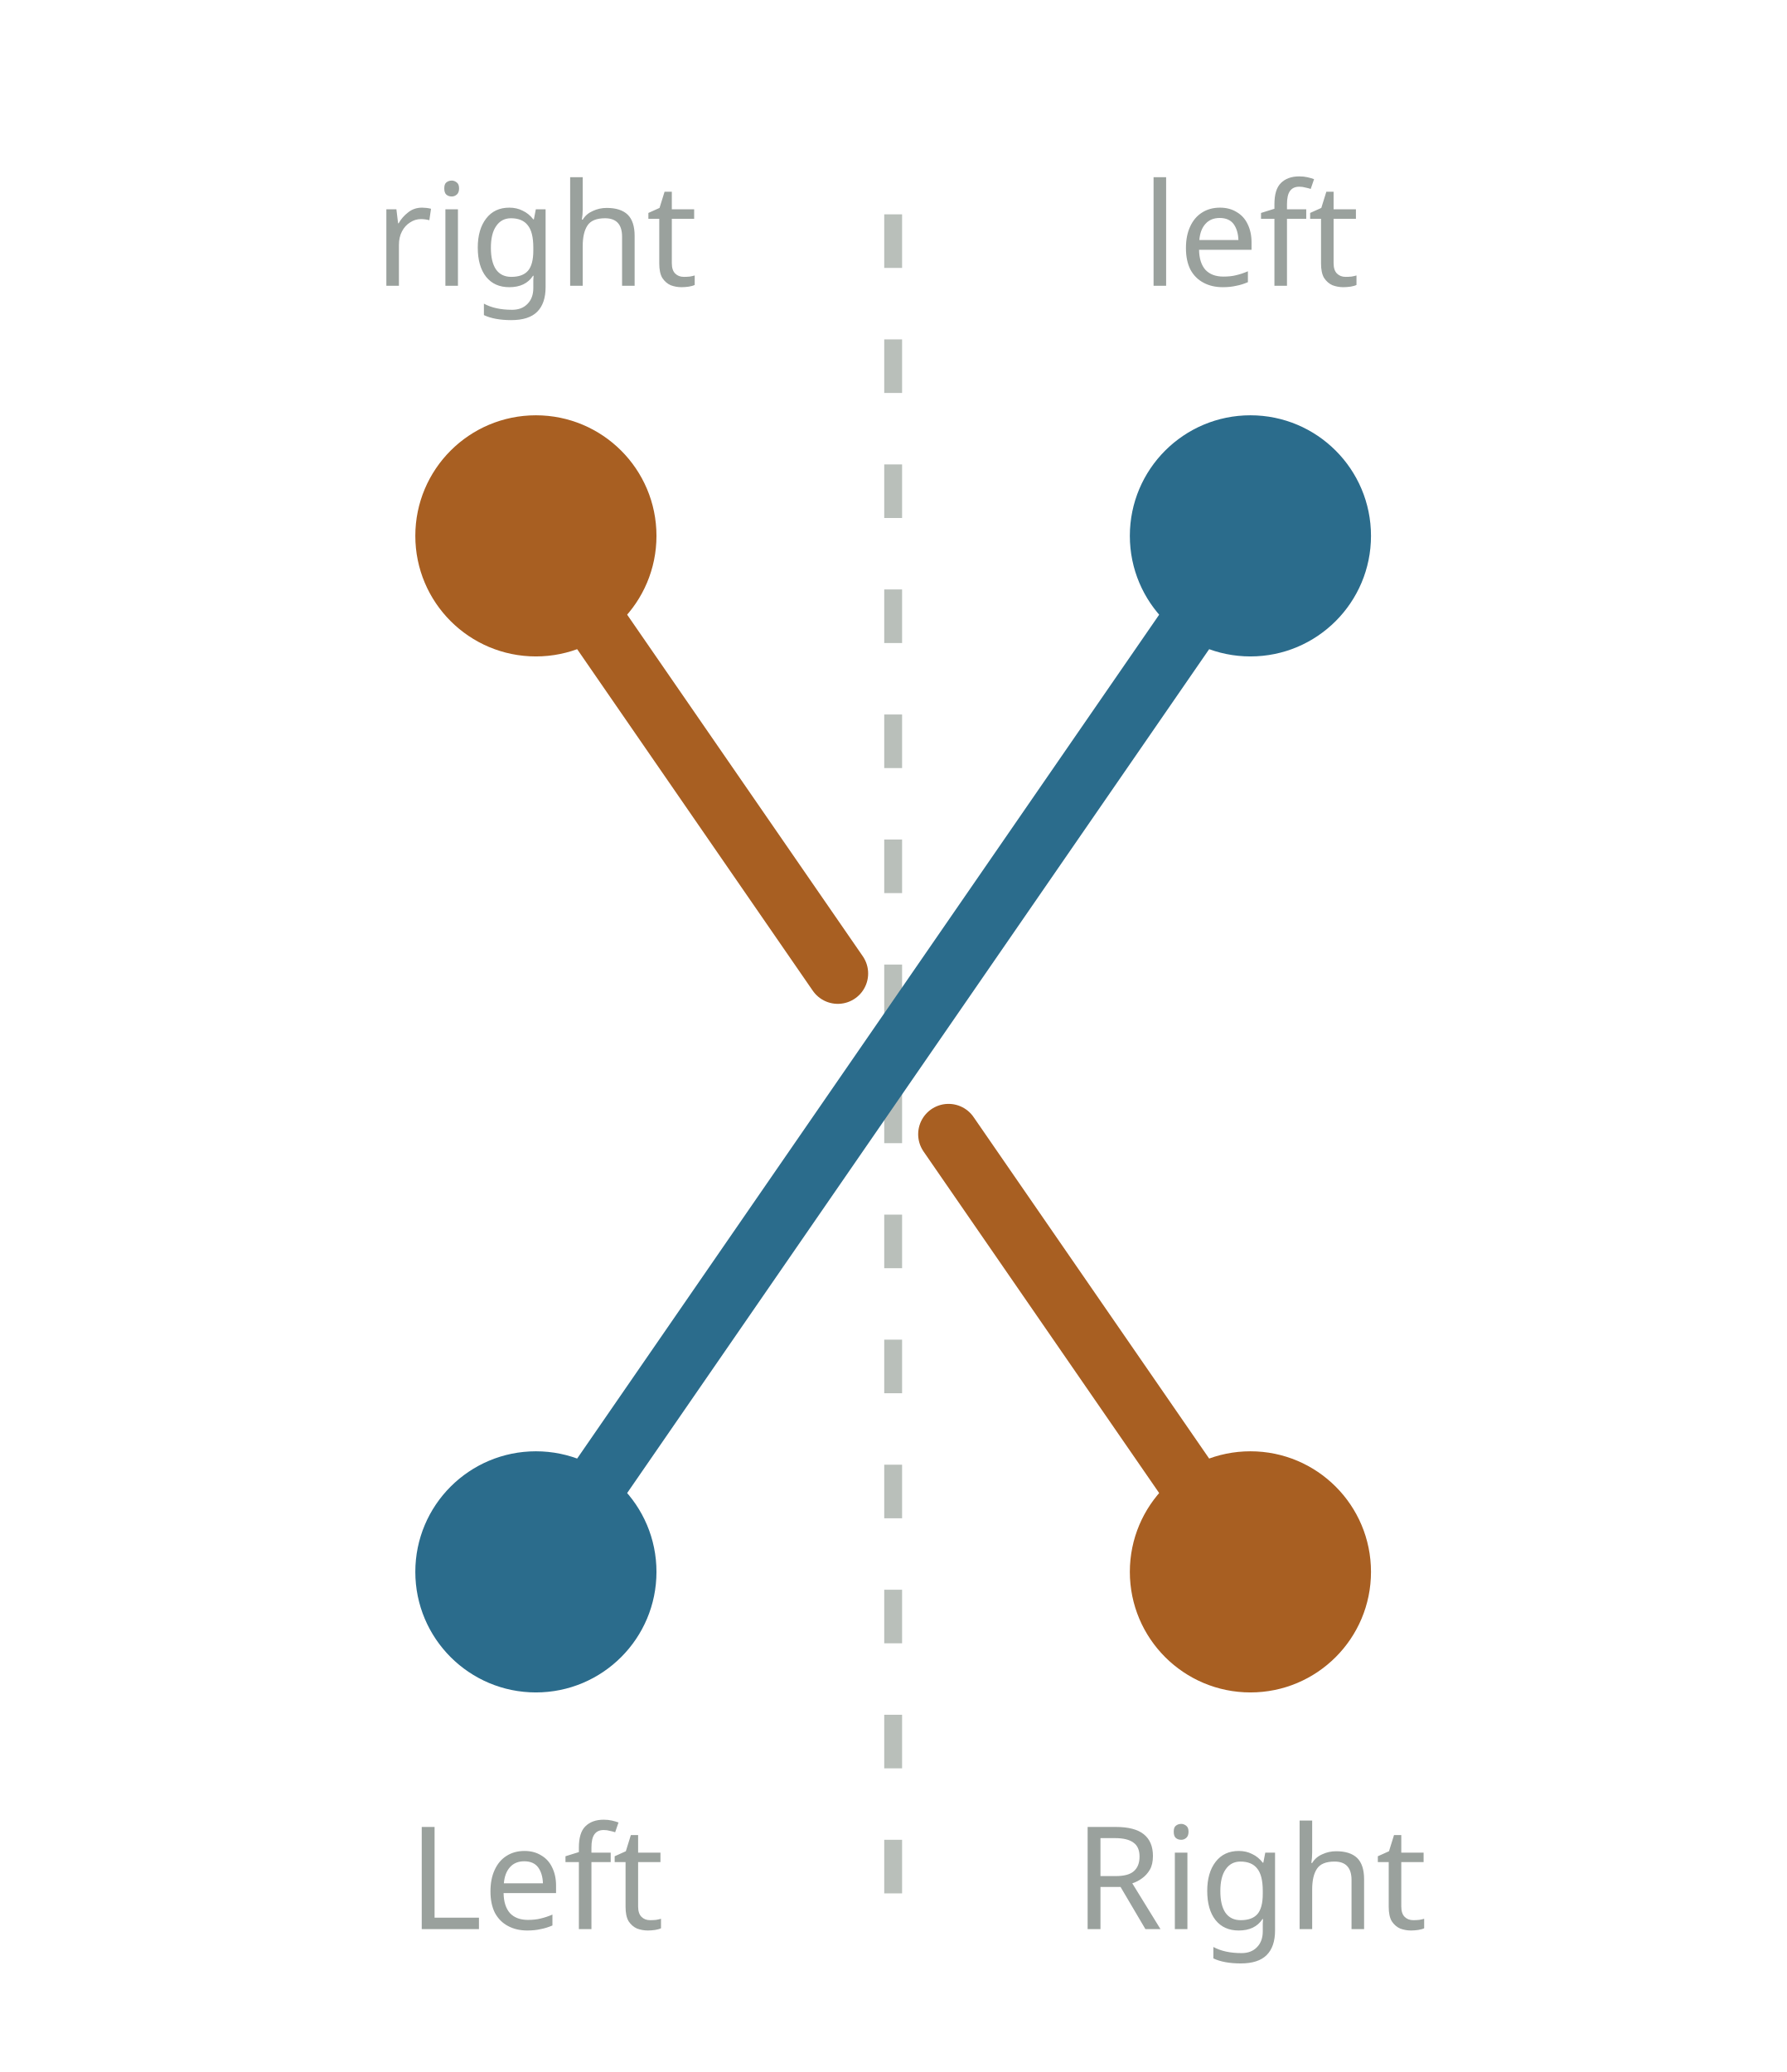
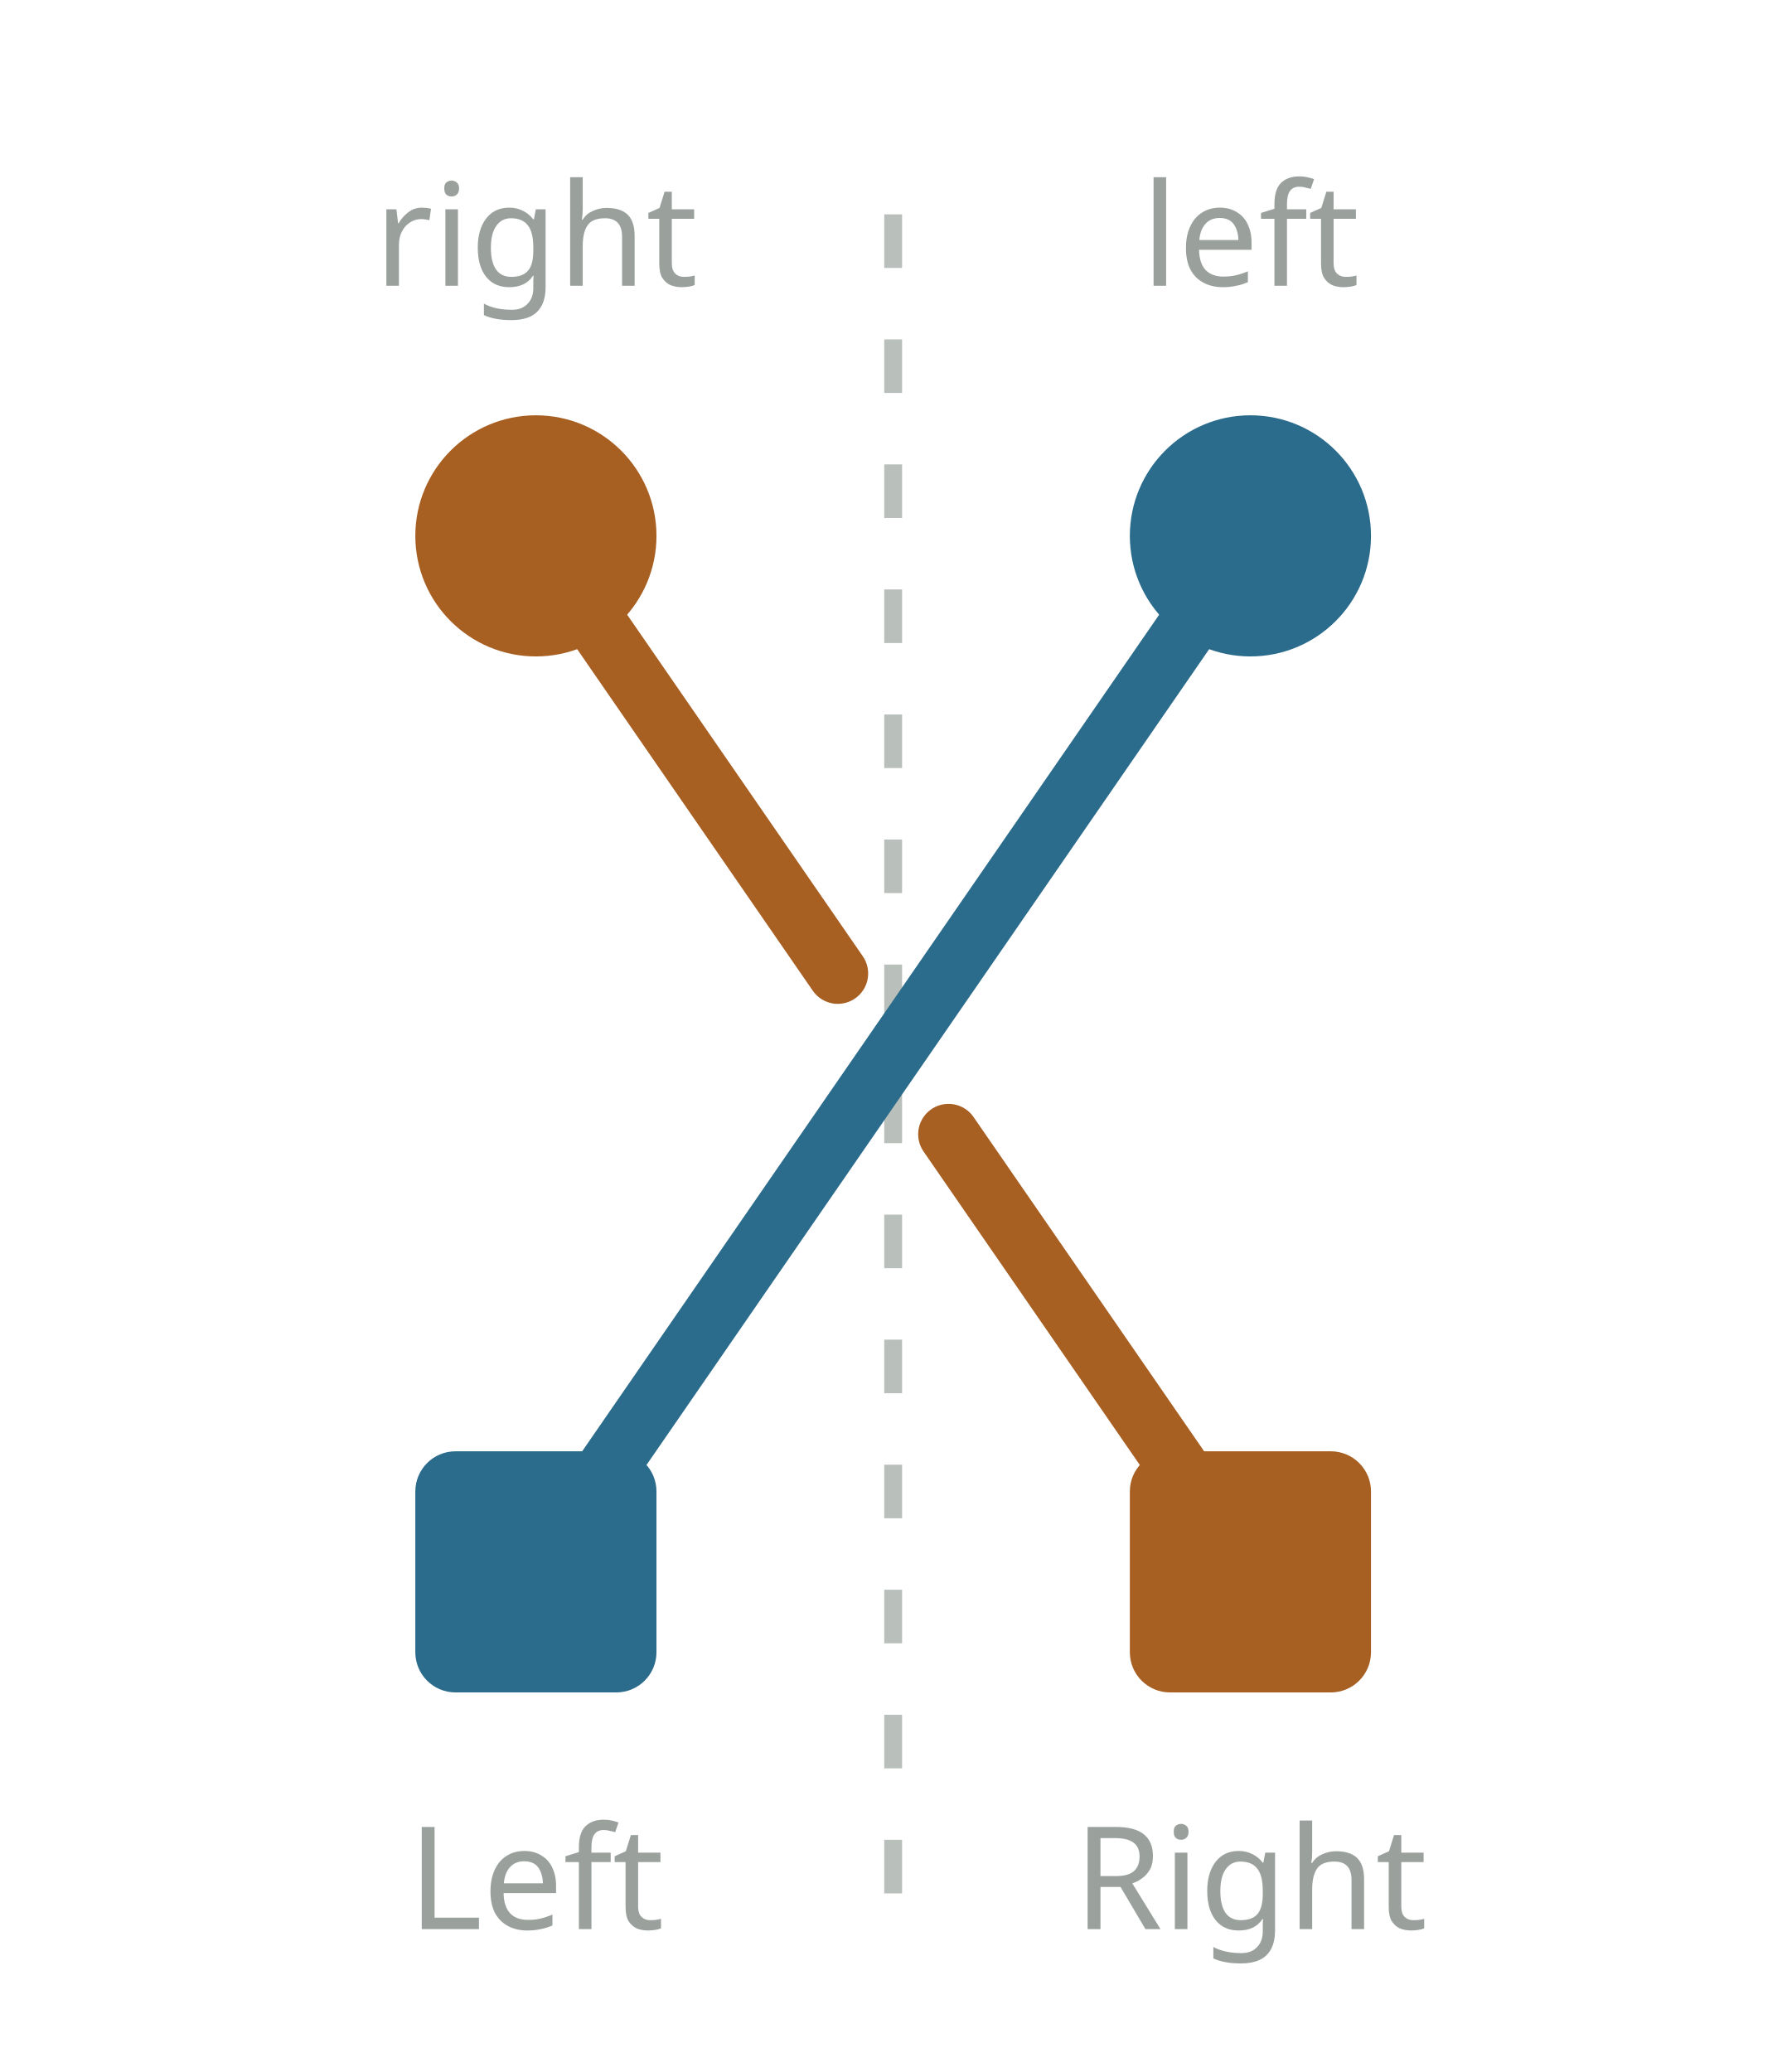
<svg xmlns="http://www.w3.org/2000/svg" viewBox="0 0 100 116" class="frame" role="img">
  <line x1="50.0" y1="12.0" x2="50.0" y2="106.0" style="stroke: var(--rule-strong, #b9bfba); stroke-width: 1; stroke-dasharray: 3 4" />
  <line x1="70.0" y1="88.0" x2="53.1" y2="63.5" style="stroke: var(--right, #a85f22); stroke-width: 3.4; stroke-linecap: round" />
  <line x1="46.9" y1="54.5" x2="30.0" y2="30.0" style="stroke: var(--right, #a85f22); stroke-width: 3.4; stroke-linecap: round" />
  <line x1="30.0" y1="88.0" x2="70.0" y2="30.0" style="stroke: var(--left, #2b6c8c); stroke-width: 3.4; stroke-linecap: round" />
-   <circle cx="30" cy="88" r="6" style="fill: var(--left, #2b6c8c); stroke: var(--left, #2b6c8c); stroke-width: 1.5" />
-   <circle cx="70" cy="88" r="6" style="fill: var(--right, #a85f22); stroke: var(--right, #a85f22); stroke-width: 1.5" />
+   <rect x="24" y="82" width="12" height="12" rx="1.5" style="fill: var(--left, #2b6c8c); stroke: var(--left, #2b6c8c); stroke-width: 1.5" />
+   <rect x="64" y="82" width="12" height="12" rx="1.5" style="fill: var(--right, #a85f22); stroke: var(--right, #a85f22); stroke-width: 1.5" />
  <circle cx="70" cy="30" r="6" style="fill: var(--left, #2b6c8c); stroke: var(--left, #2b6c8c); stroke-width: 1.5" />
  <circle cx="30" cy="30" r="6" style="fill: var(--right, #a85f22); stroke: var(--right, #a85f22); stroke-width: 1.5" />
  <text class="caption" x="30" y="16" text-anchor="middle" style="font: 8px ui-sans-serif, system-ui, sans-serif; fill: var(--faint, #9aa19d)">right</text>
  <text class="caption" x="70" y="16" text-anchor="middle" style="font: 8px ui-sans-serif, system-ui, sans-serif; fill: var(--faint, #9aa19d)">left</text>
  <text class="caption" x="30" y="108" text-anchor="middle" style="font: 8px ui-sans-serif, system-ui, sans-serif; fill: var(--faint, #9aa19d)">Left</text>
  <text class="caption" x="70" y="108" text-anchor="middle" style="font: 8px ui-sans-serif, system-ui, sans-serif; fill: var(--faint, #9aa19d)">Right</text>
</svg>
